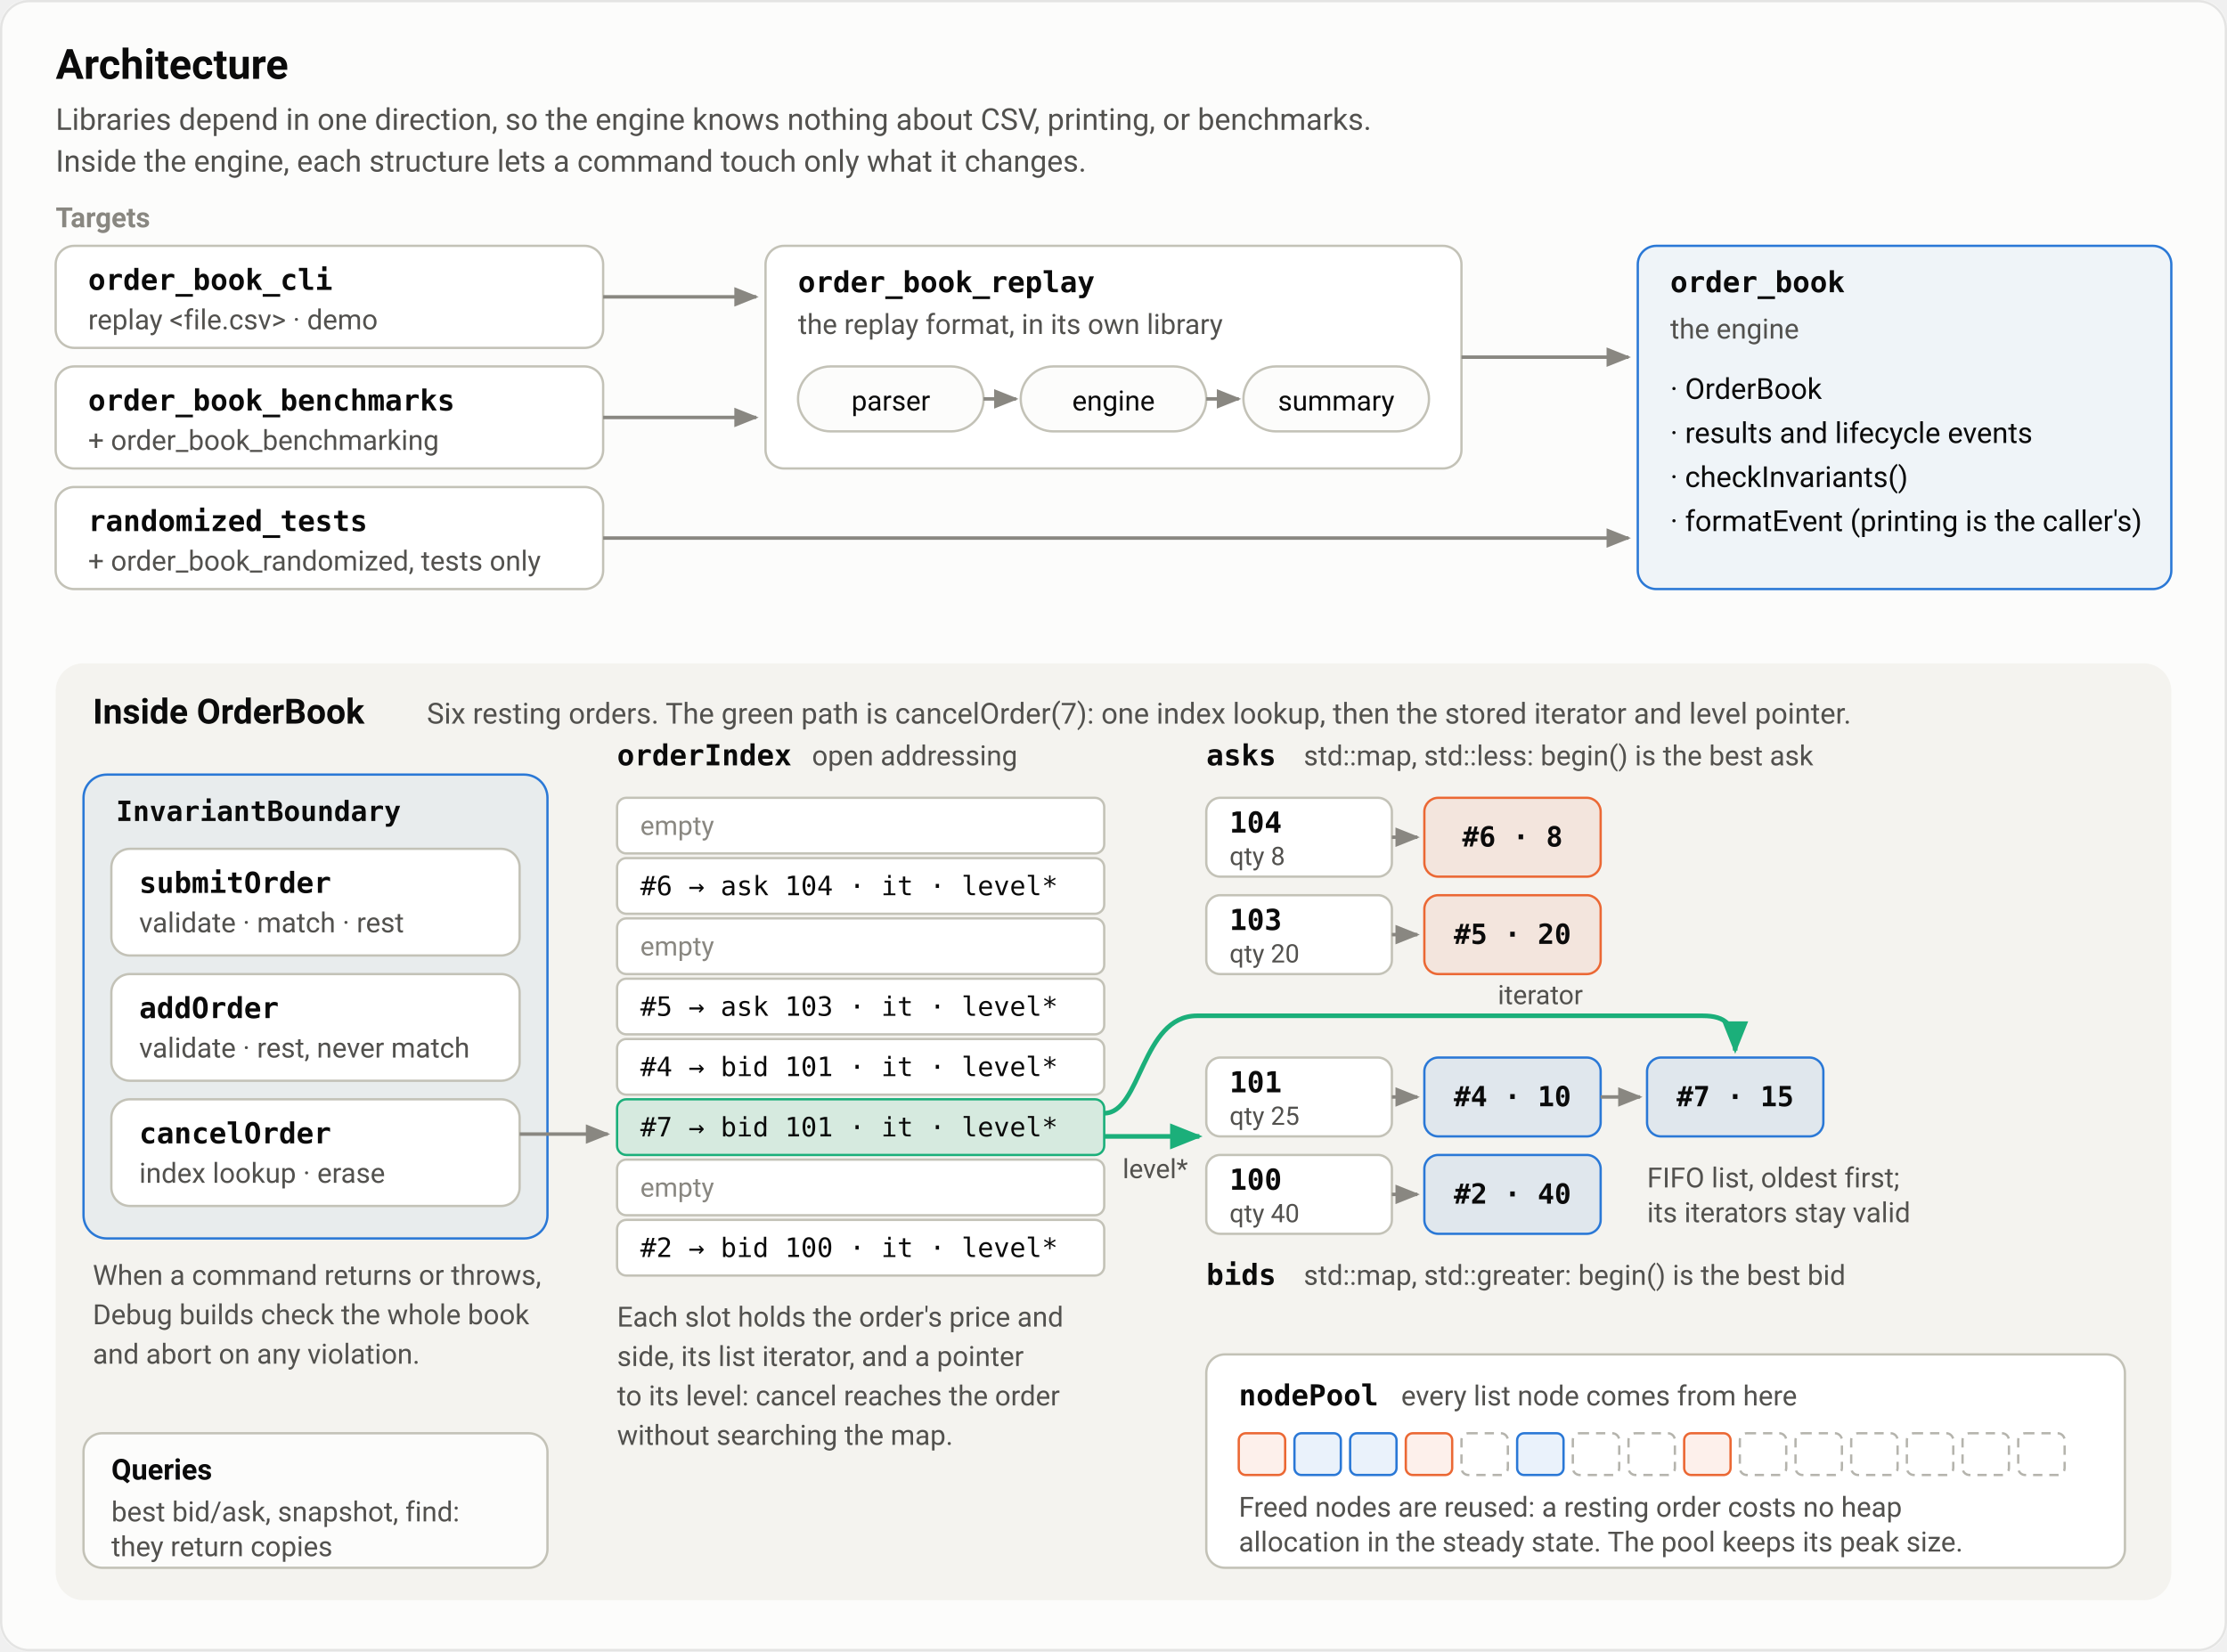
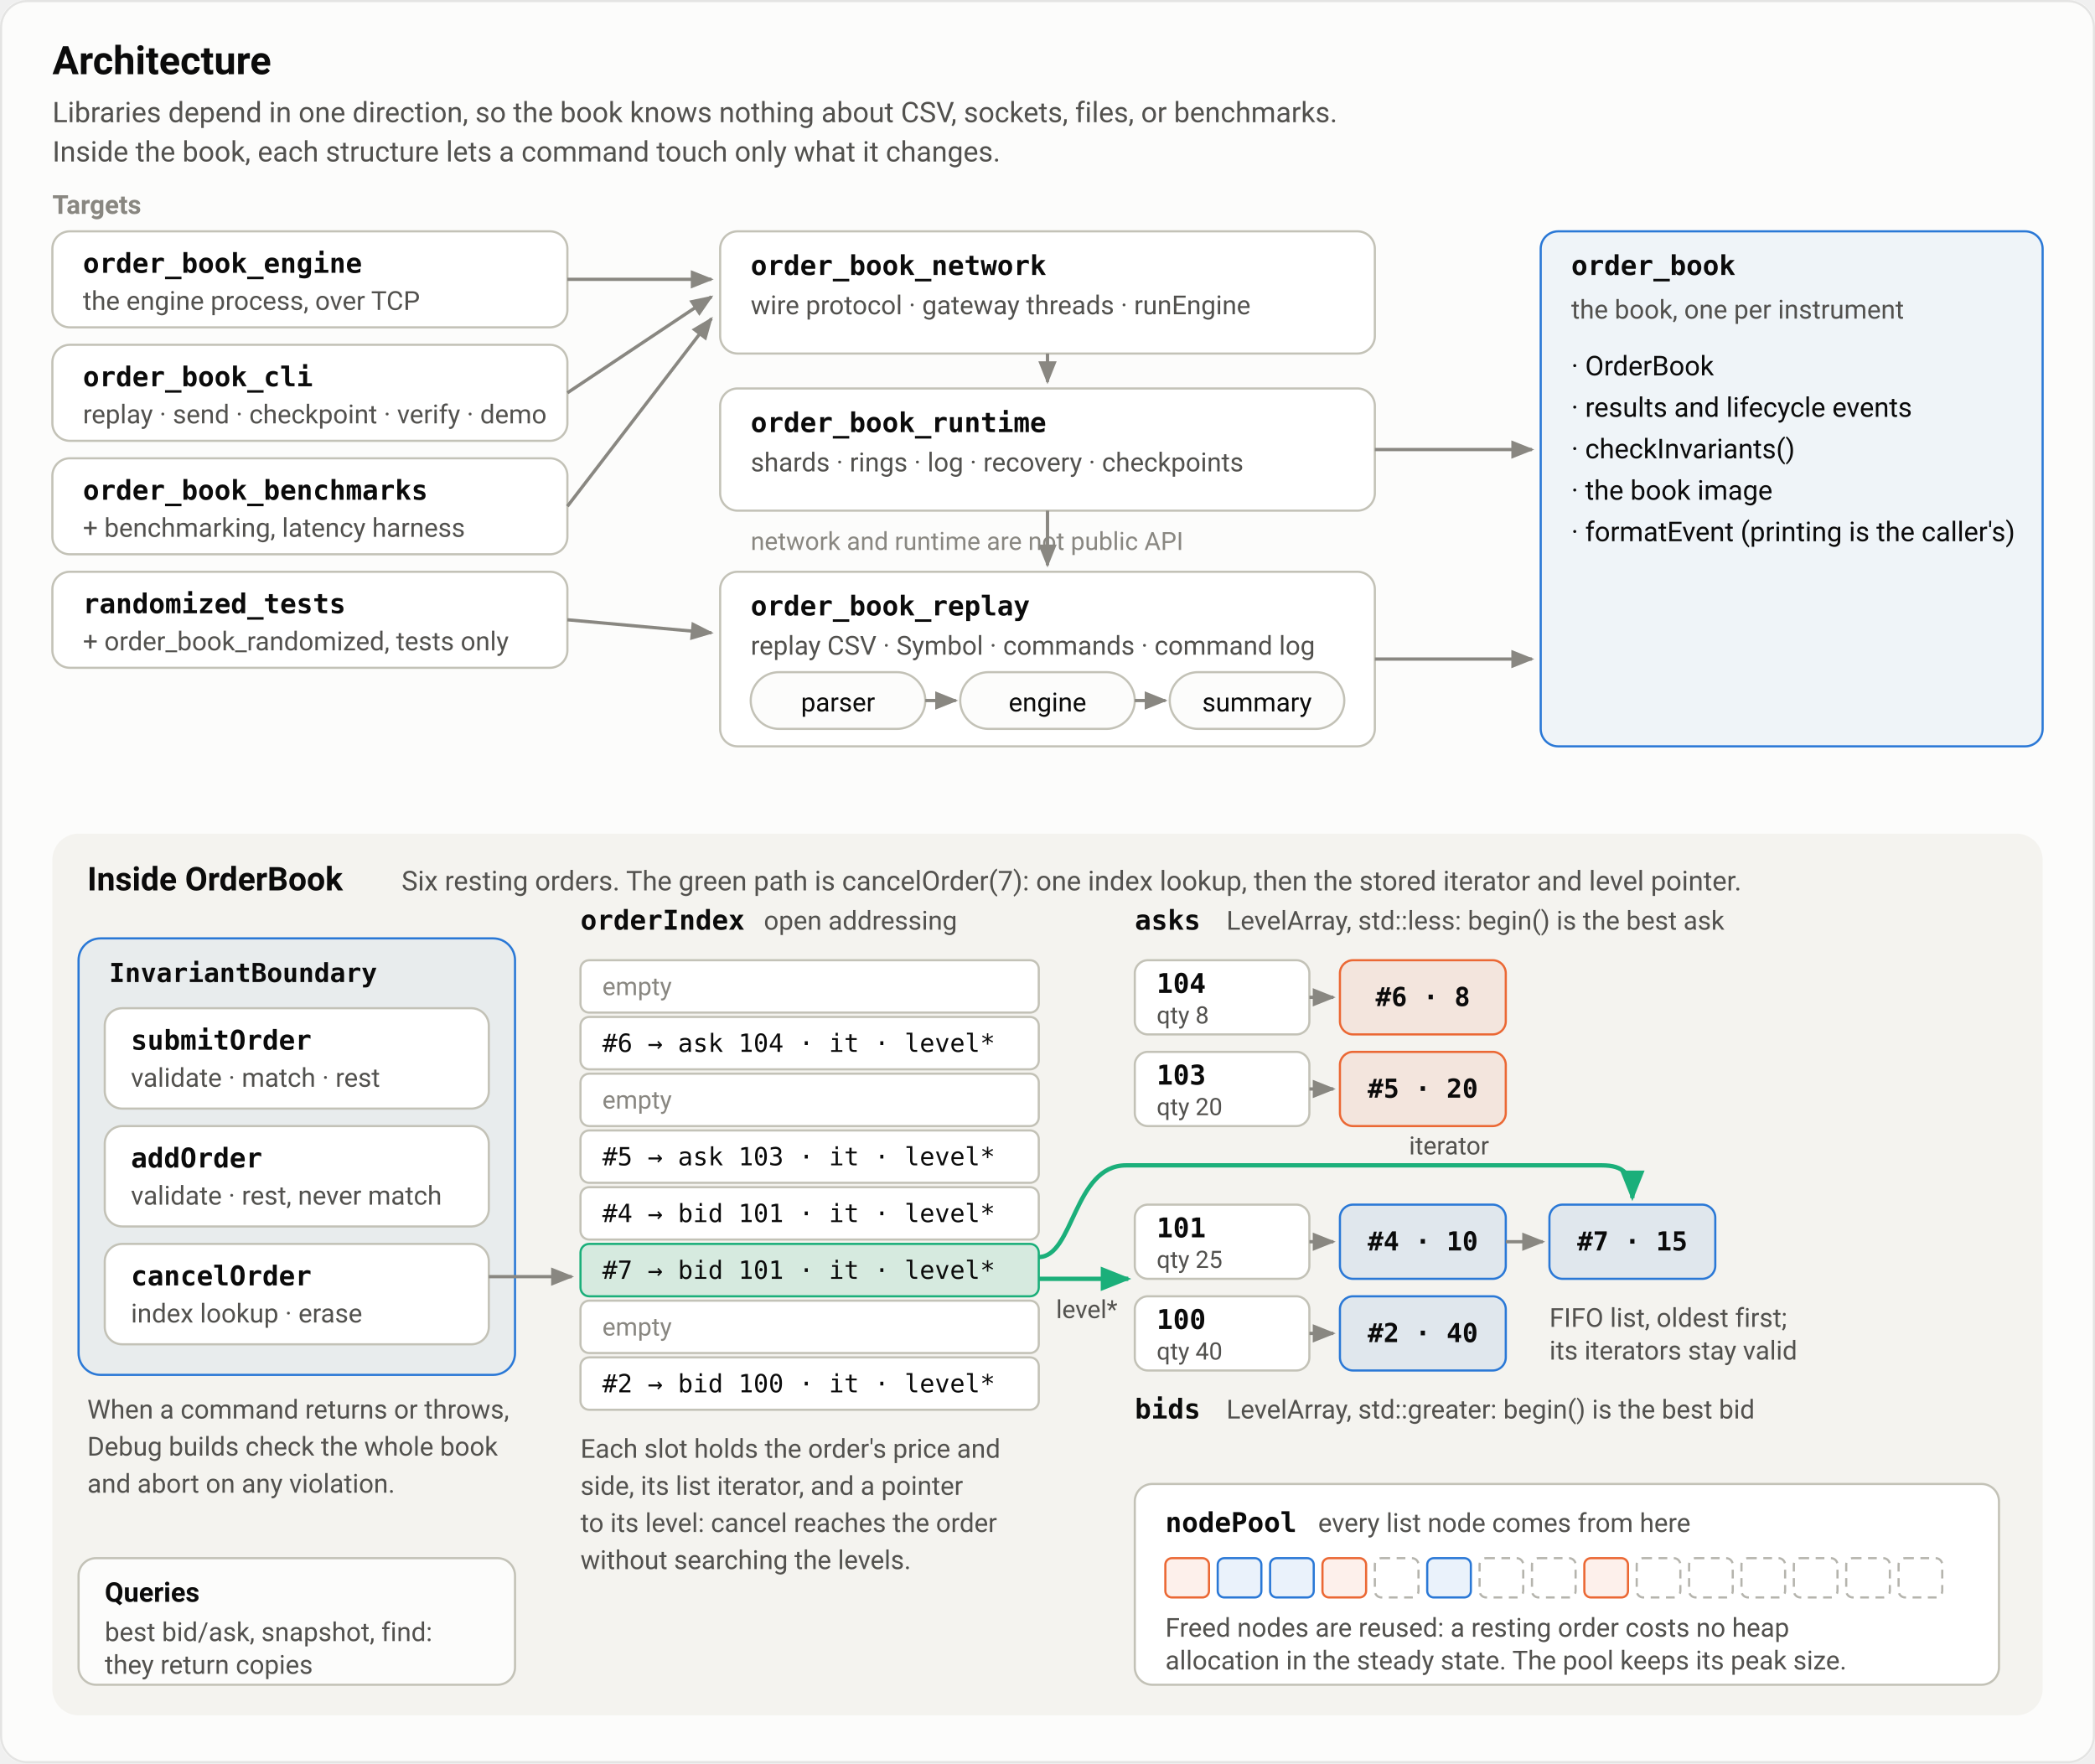
- <svg xmlns="http://www.w3.org/2000/svg" width="960" height="712" viewBox="0 0 960 712" role="img" aria-labelledby="title desc">
+ <svg xmlns="http://www.w3.org/2000/svg" width="960" height="808" viewBox="0 0 960 808" role="img" aria-labelledby="title desc">
  <style>
  .bg{fill:#fcfcfb} .frame{fill:none;stroke:rgba(11,11,11,.10)}
  text{font-family:system-ui,-apple-system,"Segoe UI",Roboto,sans-serif;fill:#0b0b0b}
  .mono{font-family:ui-monospace,"Cascadia Mono",Consolas,Menlo,monospace}
  .t2{fill:#52514e} .t3{fill:#898781} .on{fill:#ffffff}
  .panel{fill:#f4f3ef} .box{fill:#ffffff;stroke:#c3c2b7} .box2{fill:#fcfcfb;stroke:#c3c2b7}
  .grid{stroke:#e1e0d9;stroke-width:1} .rule{stroke:#c3c2b7;stroke-width:1}
  .bid{fill:#2a78d6} .ask{fill:#eb6834}
  .bidw{fill:rgba(42,120,214,.10);stroke:#2a78d6} .askw{fill:rgba(235,104,52,.10);stroke:#eb6834}
  .trdw{fill:rgba(27,175,122,.14);stroke:#1baf7a} .accw{fill:rgba(42,120,214,.06);stroke:#2a78d6}
  .ghost{fill:none;stroke:#b5b4ad;stroke-dasharray:4 3}
  .edge{fill:none;stroke:#898781;stroke-width:1.5} .head{fill:#898781}
  .hot{fill:none;stroke:#1baf7a;stroke-width:2} .hothead{fill:#1baf7a}
  .term{fill:#3a3a36} .termtext{fill:#ffffff}
  @media (prefers-color-scheme: dark){
    .bg{fill:#1a1a19} .frame{stroke:rgba(255,255,255,.10)}
    text{fill:#f0efec} .t2{fill:#c3c2b7} .t3{fill:#898781} .on{fill:#ffffff}
    .panel{fill:#222220} .box{fill:#262624;stroke:#4a4a44} .box2{fill:#1f1f1d;stroke:#4a4a44}
    .grid{stroke:#2c2c2a} .rule{stroke:#383835}
    .bid{fill:#3987e5} .ask{fill:#d95926}
    .bidw{fill:rgba(57,135,229,.18);stroke:#3987e5} .askw{fill:rgba(217,89,38,.18);stroke:#d95926}
    .trdw{fill:rgba(25,158,112,.22);stroke:#199e70} .accw{fill:rgba(57,135,229,.08);stroke:#3987e5}
    .ghost{stroke:#5a5a54} .edge{stroke:#8a8984} .head{fill:#8a8984}
    .hot{stroke:#199e70} .hothead{fill:#199e70} .term{fill:#dcdbd5} .termtext{fill:#0b0b0b}
  }
</style>
  <defs>
    <marker id="arrow" viewBox="0 0 10 10" refX="9" refY="5" markerWidth="7" markerHeight="7" orient="auto-start-reverse">
      <path class="head" d="M0 1L10 5L0 9z" />
    </marker>
    <marker id="hotarrow" viewBox="0 0 10 10" refX="9" refY="5" markerWidth="7" markerHeight="7" orient="auto-start-reverse">
      <path class="hothead" d="M0 1L10 5L0 9z" />
    </marker>
  </defs>
-   <rect class="bg" width="960" height="712" rx="12" />
-   <rect class="frame" x="0.5" y="0.5" width="959" height="711" rx="12" />
+   <rect class="bg" width="960" height="808" rx="12" />
+   <rect class="frame" x="0.5" y="0.5" width="959" height="807" rx="12" />
  <text x="24" y="34" font-size="18" font-weight="600">Architecture</text>
-   <text x="24" y="56" class="t2" font-size="13">Libraries depend in one direction, so the engine knows nothing about CSV, printing, or benchmarks.</text>
-   <text x="24" y="74" class="t2" font-size="13">Inside the engine, each structure lets a command touch only what it changes.</text>
+   <text x="24" y="56" class="t2" font-size="13">Libraries depend in one direction, so the book knows nothing about CSV, sockets, files, or benchmarks.</text>
+   <text x="24" y="74" class="t2" font-size="13">Inside the book, each structure lets a command touch only what it changes.</text>
  <text x="24" y="98" class="t3" font-size="12" font-weight="600">Targets</text>
  <rect class="box" x="24" y="106" width="236" height="44" rx="8" />
-   <text x="38" y="125" class="mono" font-size="12.5" font-weight="600">order_book_cli</text>
-   <text x="38" y="142" class="t2" font-size="12">replay &lt;file.csv&gt; · demo</text>
+   <text x="38" y="125" class="mono" font-size="12.5" font-weight="600">order_book_engine</text>
+   <text x="38" y="142" class="t2" font-size="12">the engine process, over TCP</text>
  <rect class="box" x="24" y="158" width="236" height="44" rx="8" />
-   <text x="38" y="177" class="mono" font-size="12.5" font-weight="600">order_book_benchmarks</text>
-   <text x="38" y="194" class="t2" font-size="12">+ order_book_benchmarking</text>
+   <text x="38" y="177" class="mono" font-size="12.5" font-weight="600">order_book_cli</text>
+   <text x="38" y="194" class="t2" font-size="12">replay · send · checkpoint · verify · demo</text>
  <rect class="box" x="24" y="210" width="236" height="44" rx="8" />
-   <text x="38" y="229" class="mono" font-size="12.5" font-weight="600">randomized_tests</text>
-   <text x="38" y="246" class="t2" font-size="12">+ order_book_randomized, tests only</text>
-   <rect class="box" x="330" y="106" width="300" height="96" rx="8" />
-   <text x="344" y="126" class="mono" font-size="12.5" font-weight="600">order_book_replay</text>
-   <text x="344" y="144" class="t2" font-size="12">the replay format, in its own library</text>
-   <rect class="box2" x="344" y="158" width="80" height="28" rx="14" />
-   <text x="384" y="177" font-size="12" text-anchor="middle">parser</text>
-   <rect class="box2" x="440" y="158" width="80" height="28" rx="14" />
-   <text x="480" y="177" font-size="12" text-anchor="middle">engine</text>
-   <line class="edge" x1="424" y1="172" x2="438" y2="172" marker-end="url(#arrow)" />
-   <rect class="box2" x="536" y="158" width="80" height="28" rx="14" />
-   <text x="576" y="177" font-size="12" text-anchor="middle">summary</text>
-   <line class="edge" x1="520" y1="172" x2="534" y2="172" marker-end="url(#arrow)" />
-   <rect class="accw" x="706" y="106" width="230" height="148" rx="8" />
+   <text x="38" y="229" class="mono" font-size="12.5" font-weight="600">order_book_benchmarks</text>
+   <text x="38" y="246" class="t2" font-size="12">+ benchmarking, latency harness</text>
+   <rect class="box" x="24" y="262" width="236" height="44" rx="8" />
+   <text x="38" y="281" class="mono" font-size="12.5" font-weight="600">randomized_tests</text>
+   <text x="38" y="298" class="t2" font-size="12">+ order_book_randomized, tests only</text>
+   <rect class="box" x="330" y="106" width="300" height="56" rx="8" />
+   <text x="344" y="126" class="mono" font-size="12.5" font-weight="600">order_book_network</text>
+   <text x="344" y="144" class="t2" font-size="12">wire protocol · gateway threads · runEngine</text>
+   <rect class="box" x="330" y="178" width="300" height="56" rx="8" />
+   <text x="344" y="198" class="mono" font-size="12.5" font-weight="600">order_book_runtime</text>
+   <text x="344" y="216" class="t2" font-size="12">shards · rings · log · recovery · checkpoints</text>
+   <text x="344" y="252" class="t3" font-size="11.5">network and runtime are not public API</text>
+   <rect class="box" x="330" y="262" width="300" height="80" rx="8" />
+   <text x="344" y="282" class="mono" font-size="12.5" font-weight="600">order_book_replay</text>
+   <text x="344" y="300" class="t2" font-size="12">replay CSV · Symbol · commands · command log</text>
+   <rect class="box2" x="344" y="308" width="80" height="26" rx="13" />
+   <text x="384" y="326" font-size="12" text-anchor="middle">parser</text>
+   <rect class="box2" x="440" y="308" width="80" height="26" rx="13" />
+   <text x="480" y="326" font-size="12" text-anchor="middle">engine</text>
+   <line class="edge" x1="424" y1="321" x2="438" y2="321" marker-end="url(#arrow)" />
+   <rect class="box2" x="536" y="308" width="80" height="26" rx="13" />
+   <text x="576" y="326" font-size="12" text-anchor="middle">summary</text>
+   <line class="edge" x1="520" y1="321" x2="534" y2="321" marker-end="url(#arrow)" />
+   <rect class="accw" x="706" y="106" width="230" height="236" rx="8" />
  <text x="720" y="126" class="mono" font-size="12.5" font-weight="600">order_book</text>
-   <text x="720" y="146" class="t2" font-size="12">the engine</text>
+   <text x="720" y="146" class="t2" font-size="12">the book, one per instrument</text>
  <text x="720" y="172" font-size="12.5">· OrderBook</text>
  <text x="720" y="191" font-size="12.5">· results and lifecycle events</text>
  <text x="720" y="210" font-size="12.5">· checkInvariants()</text>
-   <text x="720" y="229" font-size="12.5">· formatEvent (printing is the caller's)</text>
+   <text x="720" y="229" font-size="12.5">· the book image</text>
+   <text x="720" y="248" font-size="12.5">· formatEvent (printing is the caller's)</text>
  <line class="edge" x1="260" y1="128" x2="326" y2="128" marker-end="url(#arrow)" />
-   <line class="edge" x1="260" y1="180" x2="326" y2="180" marker-end="url(#arrow)" />
-   <line class="edge" x1="630" y1="154" x2="702" y2="154" marker-end="url(#arrow)" />
-   <line class="edge" x1="260" y1="232" x2="702" y2="232" marker-end="url(#arrow)" />
-   <rect class="panel" x="24" y="286" width="912" height="404" rx="12" />
-   <text x="40" y="312" font-size="15" font-weight="600">Inside OrderBook</text>
-   <text x="184" y="312" class="t2" font-size="12.5">Six resting orders. The green path is cancelOrder(7): one index lookup, then the stored iterator and level pointer.</text>
-   <rect class="accw" x="36" y="334" width="200" height="200" rx="10" />
-   <text x="50" y="354" class="mono" font-size="12" font-weight="600">InvariantBoundary</text>
-   <rect class="box" x="48" y="366" width="176" height="46" rx="8" />
-   <text x="60" y="385" class="mono" font-size="12.5" font-weight="600">submitOrder</text>
-   <text x="60" y="402" class="t2" font-size="12">validate · match · rest</text>
-   <rect class="box" x="48" y="420" width="176" height="46" rx="8" />
-   <text x="60" y="439" class="mono" font-size="12.5" font-weight="600">addOrder</text>
-   <text x="60" y="456" class="t2" font-size="12">validate · rest, never match</text>
-   <rect class="box" x="48" y="474" width="176" height="46" rx="8" />
-   <text x="60" y="493" class="mono" font-size="12.5" font-weight="600">cancelOrder</text>
-   <text x="60" y="510" class="t2" font-size="12">index lookup · erase</text>
-   <text x="40" y="554" class="t2" font-size="12">When a command returns or throws,</text>
-   <text x="40" y="571" class="t2" font-size="12">Debug builds check the whole book</text>
-   <text x="40" y="588" class="t2" font-size="12">and abort on any violation.</text>
-   <rect class="box2" x="36" y="618" width="200" height="58" rx="8" />
-   <text x="48" y="638" font-size="12.5" font-weight="600">Queries</text>
-   <text x="48" y="656" class="t2" font-size="12">best bid/ask, snapshot, find:</text>
-   <text x="48" y="671" class="t2" font-size="12">they return copies</text>
-   <line class="edge" x1="224" y1="489" x2="262" y2="489" marker-end="url(#arrow)" />
-   <text x="266" y="330" class="mono" font-size="12.5" font-weight="600">orderIndex</text>
-   <text x="350" y="330" class="t2" font-size="12">open addressing</text>
-   <rect class="box" x="266" y="344" width="210" height="24" rx="4" />
-   <text x="276" y="360" class="t3" font-size="11.5">empty</text>
-   <rect class="box" x="266" y="370" width="210" height="24" rx="4" />
-   <text x="276" y="386" class="mono" font-size="11.5">#6 → ask 104 · it · level*</text>
-   <rect class="box" x="266" y="396" width="210" height="24" rx="4" />
-   <text x="276" y="412" class="t3" font-size="11.5">empty</text>
-   <rect class="box" x="266" y="422" width="210" height="24" rx="4" />
-   <text x="276" y="438" class="mono" font-size="11.5">#5 → ask 103 · it · level*</text>
-   <rect class="box" x="266" y="448" width="210" height="24" rx="4" />
-   <text x="276" y="464" class="mono" font-size="11.5">#4 → bid 101 · it · level*</text>
-   <rect class="trdw" x="266" y="474" width="210" height="24" rx="4" />
-   <text x="276" y="490" class="mono" font-size="11.5">#7 → bid 101 · it · level*</text>
-   <rect class="box" x="266" y="500" width="210" height="24" rx="4" />
-   <text x="276" y="516" class="t3" font-size="11.5">empty</text>
-   <rect class="box" x="266" y="526" width="210" height="24" rx="4" />
-   <text x="276" y="542" class="mono" font-size="11.5">#2 → bid 100 · it · level*</text>
-   <text x="266" y="572" class="t2" font-size="12">Each slot holds the order's price and</text>
-   <text x="266" y="589" class="t2" font-size="12">side, its list iterator, and a pointer</text>
-   <text x="266" y="606" class="t2" font-size="12">to its level: cancel reaches the order</text>
-   <text x="266" y="623" class="t2" font-size="12">without searching the map.</text>
-   <text x="520" y="330" class="mono" font-size="12.5" font-weight="600">asks</text>
-   <text x="562" y="330" class="t2" font-size="12">std::map, std::less: begin() is the best ask</text>
-   <text x="520" y="554" class="mono" font-size="12.5" font-weight="600">bids</text>
-   <text x="562" y="554" class="t2" font-size="12">std::map, std::greater: begin() is the best bid</text>
-   <rect class="box" x="520" y="344" width="80" height="34" rx="6" />
-   <text x="530" y="359" class="mono" font-size="12.5" font-weight="600">104</text>
-   <text x="530" y="373" class="t2" font-size="11">qty 8</text>
-   <rect class="askw" x="614" y="344" width="76" height="34" rx="6" />
-   <text x="652" y="365" class="mono" font-size="12" text-anchor="middle" font-weight="600">#6 · 8</text>
-   <line class="edge" x1="600" y1="361" x2="611" y2="361" marker-end="url(#arrow)" />
-   <rect class="box" x="520" y="386" width="80" height="34" rx="6" />
-   <text x="530" y="401" class="mono" font-size="12.5" font-weight="600">103</text>
-   <text x="530" y="415" class="t2" font-size="11">qty 20</text>
-   <rect class="askw" x="614" y="386" width="76" height="34" rx="6" />
-   <text x="652" y="407" class="mono" font-size="12" text-anchor="middle" font-weight="600">#5 · 20</text>
-   <line class="edge" x1="600" y1="403" x2="611" y2="403" marker-end="url(#arrow)" />
-   <rect class="box" x="520" y="456" width="80" height="34" rx="6" />
-   <text x="530" y="471" class="mono" font-size="12.5" font-weight="600">101</text>
-   <text x="530" y="485" class="t2" font-size="11">qty 25</text>
-   <rect class="bidw" x="614" y="456" width="76" height="34" rx="6" />
-   <text x="652" y="477" class="mono" font-size="12" text-anchor="middle" font-weight="600">#4 · 10</text>
-   <line class="edge" x1="600" y1="473" x2="611" y2="473" marker-end="url(#arrow)" />
-   <rect class="bidw" x="710" y="456" width="76" height="34" rx="6" />
-   <text x="748" y="477" class="mono" font-size="12" text-anchor="middle" font-weight="600">#7 · 15</text>
-   <line class="edge" x1="690" y1="473" x2="707" y2="473" marker-end="url(#arrow)" />
-   <rect class="box" x="520" y="498" width="80" height="34" rx="6" />
-   <text x="530" y="513" class="mono" font-size="12.5" font-weight="600">100</text>
-   <text x="530" y="527" class="t2" font-size="11">qty 40</text>
-   <rect class="bidw" x="614" y="498" width="76" height="34" rx="6" />
-   <text x="652" y="519" class="mono" font-size="12" text-anchor="middle" font-weight="600">#2 · 40</text>
-   <line class="edge" x1="600" y1="515" x2="611" y2="515" marker-end="url(#arrow)" />
-   <text x="710" y="512" class="t2" font-size="12">FIFO list, oldest first;</text>
-   <text x="710" y="527" class="t2" font-size="12">its iterators stay valid</text>
-   <line class="hot" x1="476" y1="490" x2="517" y2="490" marker-end="url(#hotarrow)" />
-   <path class="hot" d="M476 480 C492 480 492 438 516 438 L734 438 C744 438 748 442 748 453" marker-end="url(#hotarrow)" />
-   <text x="664" y="433" class="t2" font-size="11.5" text-anchor="middle">iterator</text>
-   <text x="498" y="508" class="t2" font-size="11.5" text-anchor="middle">level*</text>
-   <rect class="box" x="520" y="584" width="396" height="92" rx="8" />
-   <text x="534" y="606" class="mono" font-size="12.5" font-weight="600">nodePool</text>
-   <text x="604" y="606" class="t2" font-size="12">every list node comes from here</text>
-   <rect class="askw" x="534" y="618" width="20" height="18" rx="3" />
-   <rect class="bidw" x="558" y="618" width="20" height="18" rx="3" />
-   <rect class="bidw" x="582" y="618" width="20" height="18" rx="3" />
-   <rect class="askw" x="606" y="618" width="20" height="18" rx="3" />
-   <rect class="ghost" x="630" y="618" width="20" height="18" rx="3" />
-   <rect class="bidw" x="654" y="618" width="20" height="18" rx="3" />
-   <rect class="ghost" x="678" y="618" width="20" height="18" rx="3" />
-   <rect class="ghost" x="702" y="618" width="20" height="18" rx="3" />
-   <rect class="askw" x="726" y="618" width="20" height="18" rx="3" />
-   <rect class="ghost" x="750" y="618" width="20" height="18" rx="3" />
-   <rect class="ghost" x="774" y="618" width="20" height="18" rx="3" />
-   <rect class="ghost" x="798" y="618" width="20" height="18" rx="3" />
-   <rect class="ghost" x="822" y="618" width="20" height="18" rx="3" />
-   <rect class="ghost" x="846" y="618" width="20" height="18" rx="3" />
-   <rect class="ghost" x="870" y="618" width="20" height="18" rx="3" />
-   <text x="534" y="654" class="t2" font-size="12">Freed nodes are reused: a resting order costs no heap</text>
-   <text x="534" y="669" class="t2" font-size="12">allocation in the steady state. The pool keeps its peak size.</text>
+   <line class="edge" x1="260" y1="180" x2="326" y2="136" marker-end="url(#arrow)" />
+   <line class="edge" x1="480" y1="162" x2="480" y2="175" marker-end="url(#arrow)" />
+   <line class="edge" x1="480" y1="234" x2="480" y2="259" marker-end="url(#arrow)" />
+   <line class="edge" x1="630" y1="206" x2="702" y2="206" marker-end="url(#arrow)" />
+   <line class="edge" x1="630" y1="302" x2="702" y2="302" marker-end="url(#arrow)" />
+   <line class="edge" x1="260" y1="232" x2="326" y2="146" marker-end="url(#arrow)" />
+   <line class="edge" x1="260" y1="284" x2="326" y2="290" marker-end="url(#arrow)" />
+   <rect class="panel" x="24" y="382" width="912" height="404" rx="12" />
+   <text x="40" y="408" font-size="15" font-weight="600">Inside OrderBook</text>
+   <text x="184" y="408" class="t2" font-size="12.5">Six resting orders. The green path is cancelOrder(7): one index lookup, then the stored iterator and level pointer.</text>
+   <rect class="accw" x="36" y="430" width="200" height="200" rx="10" />
+   <text x="50" y="450" class="mono" font-size="12" font-weight="600">InvariantBoundary</text>
+   <rect class="box" x="48" y="462" width="176" height="46" rx="8" />
+   <text x="60" y="481" class="mono" font-size="12.5" font-weight="600">submitOrder</text>
+   <text x="60" y="498" class="t2" font-size="12">validate · match · rest</text>
+   <rect class="box" x="48" y="516" width="176" height="46" rx="8" />
+   <text x="60" y="535" class="mono" font-size="12.5" font-weight="600">addOrder</text>
+   <text x="60" y="552" class="t2" font-size="12">validate · rest, never match</text>
+   <rect class="box" x="48" y="570" width="176" height="46" rx="8" />
+   <text x="60" y="589" class="mono" font-size="12.5" font-weight="600">cancelOrder</text>
+   <text x="60" y="606" class="t2" font-size="12">index lookup · erase</text>
+   <text x="40" y="650" class="t2" font-size="12">When a command returns or throws,</text>
+   <text x="40" y="667" class="t2" font-size="12">Debug builds check the whole book</text>
+   <text x="40" y="684" class="t2" font-size="12">and abort on any violation.</text>
+   <rect class="box2" x="36" y="714" width="200" height="58" rx="8" />
+   <text x="48" y="734" font-size="12.5" font-weight="600">Queries</text>
+   <text x="48" y="752" class="t2" font-size="12">best bid/ask, snapshot, find:</text>
+   <text x="48" y="767" class="t2" font-size="12">they return copies</text>
+   <line class="edge" x1="224" y1="585" x2="262" y2="585" marker-end="url(#arrow)" />
+   <text x="266" y="426" class="mono" font-size="12.5" font-weight="600">orderIndex</text>
+   <text x="350" y="426" class="t2" font-size="12">open addressing</text>
+   <rect class="box" x="266" y="440" width="210" height="24" rx="4" />
+   <text x="276" y="456" class="t3" font-size="11.5">empty</text>
+   <rect class="box" x="266" y="466" width="210" height="24" rx="4" />
+   <text x="276" y="482" class="mono" font-size="11.5">#6 → ask 104 · it · level*</text>
+   <rect class="box" x="266" y="492" width="210" height="24" rx="4" />
+   <text x="276" y="508" class="t3" font-size="11.5">empty</text>
+   <rect class="box" x="266" y="518" width="210" height="24" rx="4" />
+   <text x="276" y="534" class="mono" font-size="11.5">#5 → ask 103 · it · level*</text>
+   <rect class="box" x="266" y="544" width="210" height="24" rx="4" />
+   <text x="276" y="560" class="mono" font-size="11.5">#4 → bid 101 · it · level*</text>
+   <rect class="trdw" x="266" y="570" width="210" height="24" rx="4" />
+   <text x="276" y="586" class="mono" font-size="11.5">#7 → bid 101 · it · level*</text>
+   <rect class="box" x="266" y="596" width="210" height="24" rx="4" />
+   <text x="276" y="612" class="t3" font-size="11.5">empty</text>
+   <rect class="box" x="266" y="622" width="210" height="24" rx="4" />
+   <text x="276" y="638" class="mono" font-size="11.5">#2 → bid 100 · it · level*</text>
+   <text x="266" y="668" class="t2" font-size="12">Each slot holds the order's price and</text>
+   <text x="266" y="685" class="t2" font-size="12">side, its list iterator, and a pointer</text>
+   <text x="266" y="702" class="t2" font-size="12">to its level: cancel reaches the order</text>
+   <text x="266" y="719" class="t2" font-size="12">without searching the levels.</text>
+   <text x="520" y="426" class="mono" font-size="12.5" font-weight="600">asks</text>
+   <text x="562" y="426" class="t2" font-size="12">LevelArray, std::less: begin() is the best ask</text>
+   <text x="520" y="650" class="mono" font-size="12.5" font-weight="600">bids</text>
+   <text x="562" y="650" class="t2" font-size="12">LevelArray, std::greater: begin() is the best bid</text>
+   <rect class="box" x="520" y="440" width="80" height="34" rx="6" />
+   <text x="530" y="455" class="mono" font-size="12.5" font-weight="600">104</text>
+   <text x="530" y="469" class="t2" font-size="11">qty 8</text>
+   <rect class="askw" x="614" y="440" width="76" height="34" rx="6" />
+   <text x="652" y="461" class="mono" font-size="12" text-anchor="middle" font-weight="600">#6 · 8</text>
+   <line class="edge" x1="600" y1="457" x2="611" y2="457" marker-end="url(#arrow)" />
+   <rect class="box" x="520" y="482" width="80" height="34" rx="6" />
+   <text x="530" y="497" class="mono" font-size="12.5" font-weight="600">103</text>
+   <text x="530" y="511" class="t2" font-size="11">qty 20</text>
+   <rect class="askw" x="614" y="482" width="76" height="34" rx="6" />
+   <text x="652" y="503" class="mono" font-size="12" text-anchor="middle" font-weight="600">#5 · 20</text>
+   <line class="edge" x1="600" y1="499" x2="611" y2="499" marker-end="url(#arrow)" />
+   <rect class="box" x="520" y="552" width="80" height="34" rx="6" />
+   <text x="530" y="567" class="mono" font-size="12.5" font-weight="600">101</text>
+   <text x="530" y="581" class="t2" font-size="11">qty 25</text>
+   <rect class="bidw" x="614" y="552" width="76" height="34" rx="6" />
+   <text x="652" y="573" class="mono" font-size="12" text-anchor="middle" font-weight="600">#4 · 10</text>
+   <line class="edge" x1="600" y1="569" x2="611" y2="569" marker-end="url(#arrow)" />
+   <rect class="bidw" x="710" y="552" width="76" height="34" rx="6" />
+   <text x="748" y="573" class="mono" font-size="12" text-anchor="middle" font-weight="600">#7 · 15</text>
+   <line class="edge" x1="690" y1="569" x2="707" y2="569" marker-end="url(#arrow)" />
+   <rect class="box" x="520" y="594" width="80" height="34" rx="6" />
+   <text x="530" y="609" class="mono" font-size="12.5" font-weight="600">100</text>
+   <text x="530" y="623" class="t2" font-size="11">qty 40</text>
+   <rect class="bidw" x="614" y="594" width="76" height="34" rx="6" />
+   <text x="652" y="615" class="mono" font-size="12" text-anchor="middle" font-weight="600">#2 · 40</text>
+   <line class="edge" x1="600" y1="611" x2="611" y2="611" marker-end="url(#arrow)" />
+   <text x="710" y="608" class="t2" font-size="12">FIFO list, oldest first;</text>
+   <text x="710" y="623" class="t2" font-size="12">its iterators stay valid</text>
+   <line class="hot" x1="476" y1="586" x2="517" y2="586" marker-end="url(#hotarrow)" />
+   <path class="hot" d="M 476 576 C 492 576 492 534 516 534 L 734 534 C 744 534 748 538 748 549" marker-end="url(#hotarrow)" />
+   <text x="664" y="529" class="t2" font-size="11.5" text-anchor="middle">iterator</text>
+   <text x="498" y="604" class="t2" font-size="11.5" text-anchor="middle">level*</text>
+   <rect class="box" x="520" y="680" width="396" height="92" rx="8" />
+   <text x="534" y="702" class="mono" font-size="12.5" font-weight="600">nodePool</text>
+   <text x="604" y="702" class="t2" font-size="12">every list node comes from here</text>
+   <rect class="askw" x="534" y="714" width="20" height="18" rx="3" />
+   <rect class="bidw" x="558" y="714" width="20" height="18" rx="3" />
+   <rect class="bidw" x="582" y="714" width="20" height="18" rx="3" />
+   <rect class="askw" x="606" y="714" width="20" height="18" rx="3" />
+   <rect class="ghost" x="630" y="714" width="20" height="18" rx="3" />
+   <rect class="bidw" x="654" y="714" width="20" height="18" rx="3" />
+   <rect class="ghost" x="678" y="714" width="20" height="18" rx="3" />
+   <rect class="ghost" x="702" y="714" width="20" height="18" rx="3" />
+   <rect class="askw" x="726" y="714" width="20" height="18" rx="3" />
+   <rect class="ghost" x="750" y="714" width="20" height="18" rx="3" />
+   <rect class="ghost" x="774" y="714" width="20" height="18" rx="3" />
+   <rect class="ghost" x="798" y="714" width="20" height="18" rx="3" />
+   <rect class="ghost" x="822" y="714" width="20" height="18" rx="3" />
+   <rect class="ghost" x="846" y="714" width="20" height="18" rx="3" />
+   <rect class="ghost" x="870" y="714" width="20" height="18" rx="3" />
+   <text x="534" y="750" class="t2" font-size="12">Freed nodes are reused: a resting order costs no heap</text>
+   <text x="534" y="765" class="t2" font-size="12">allocation in the steady state. The pool keeps its peak size.</text>
</svg>
